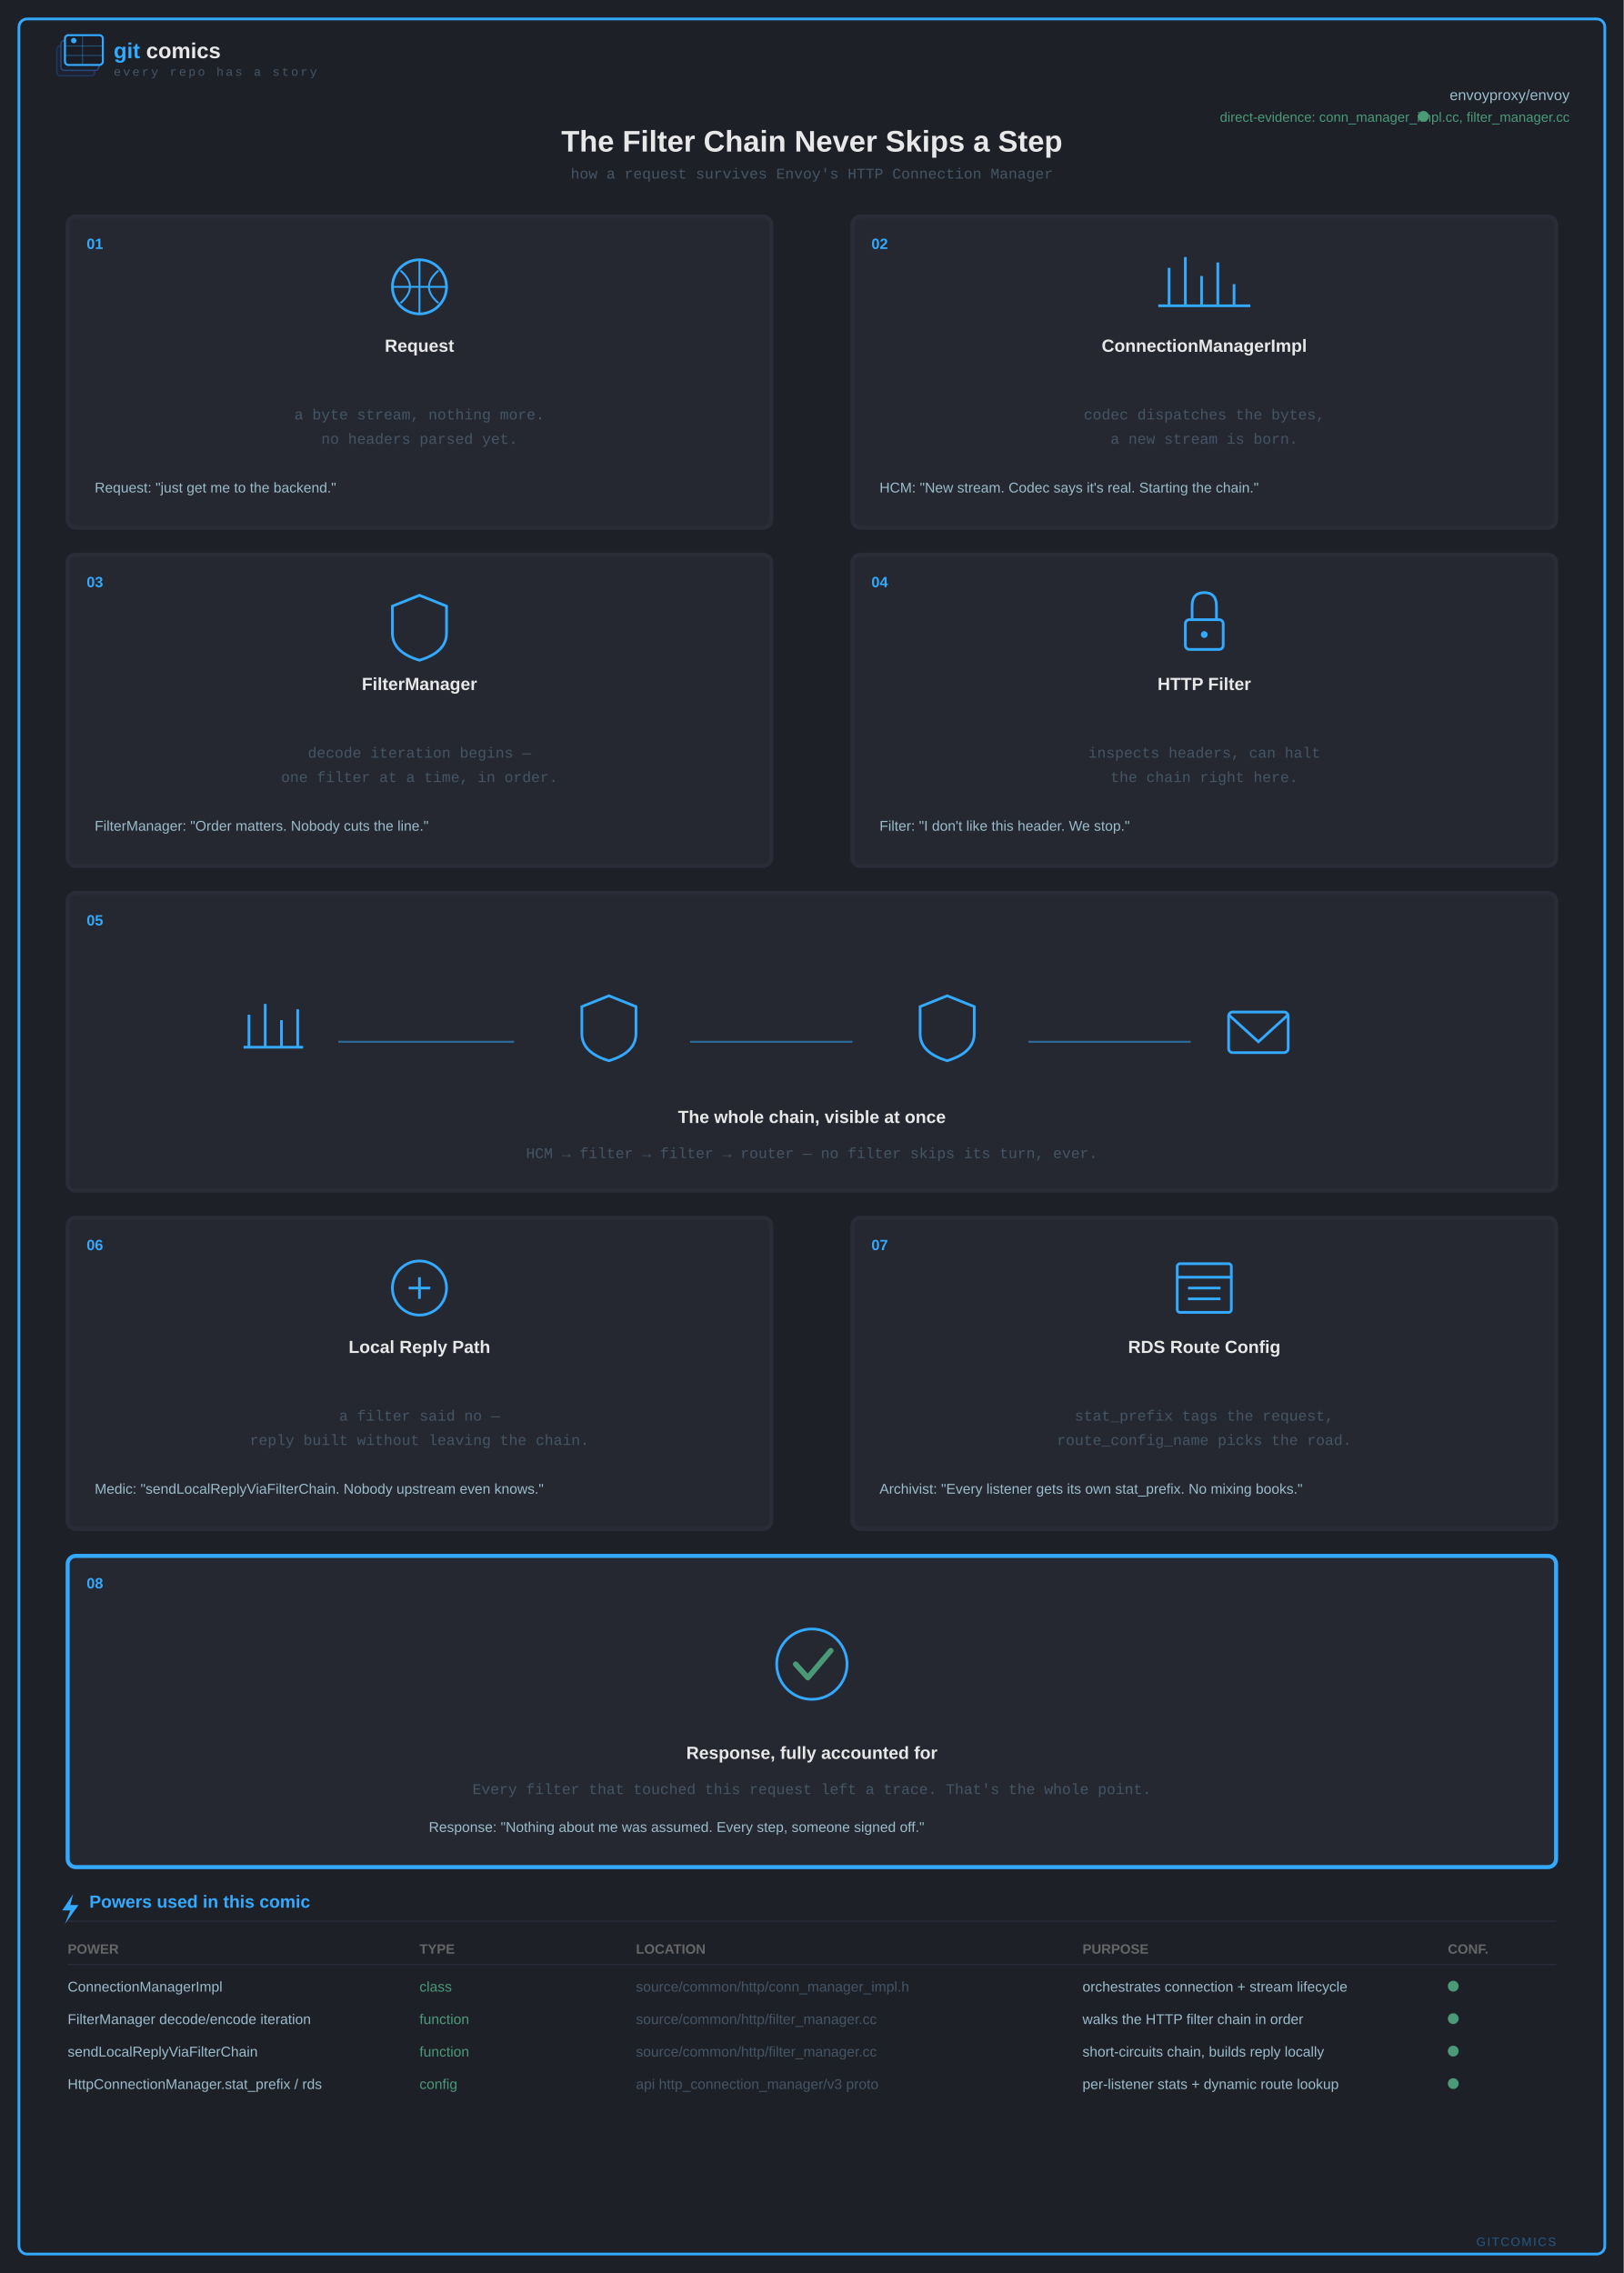
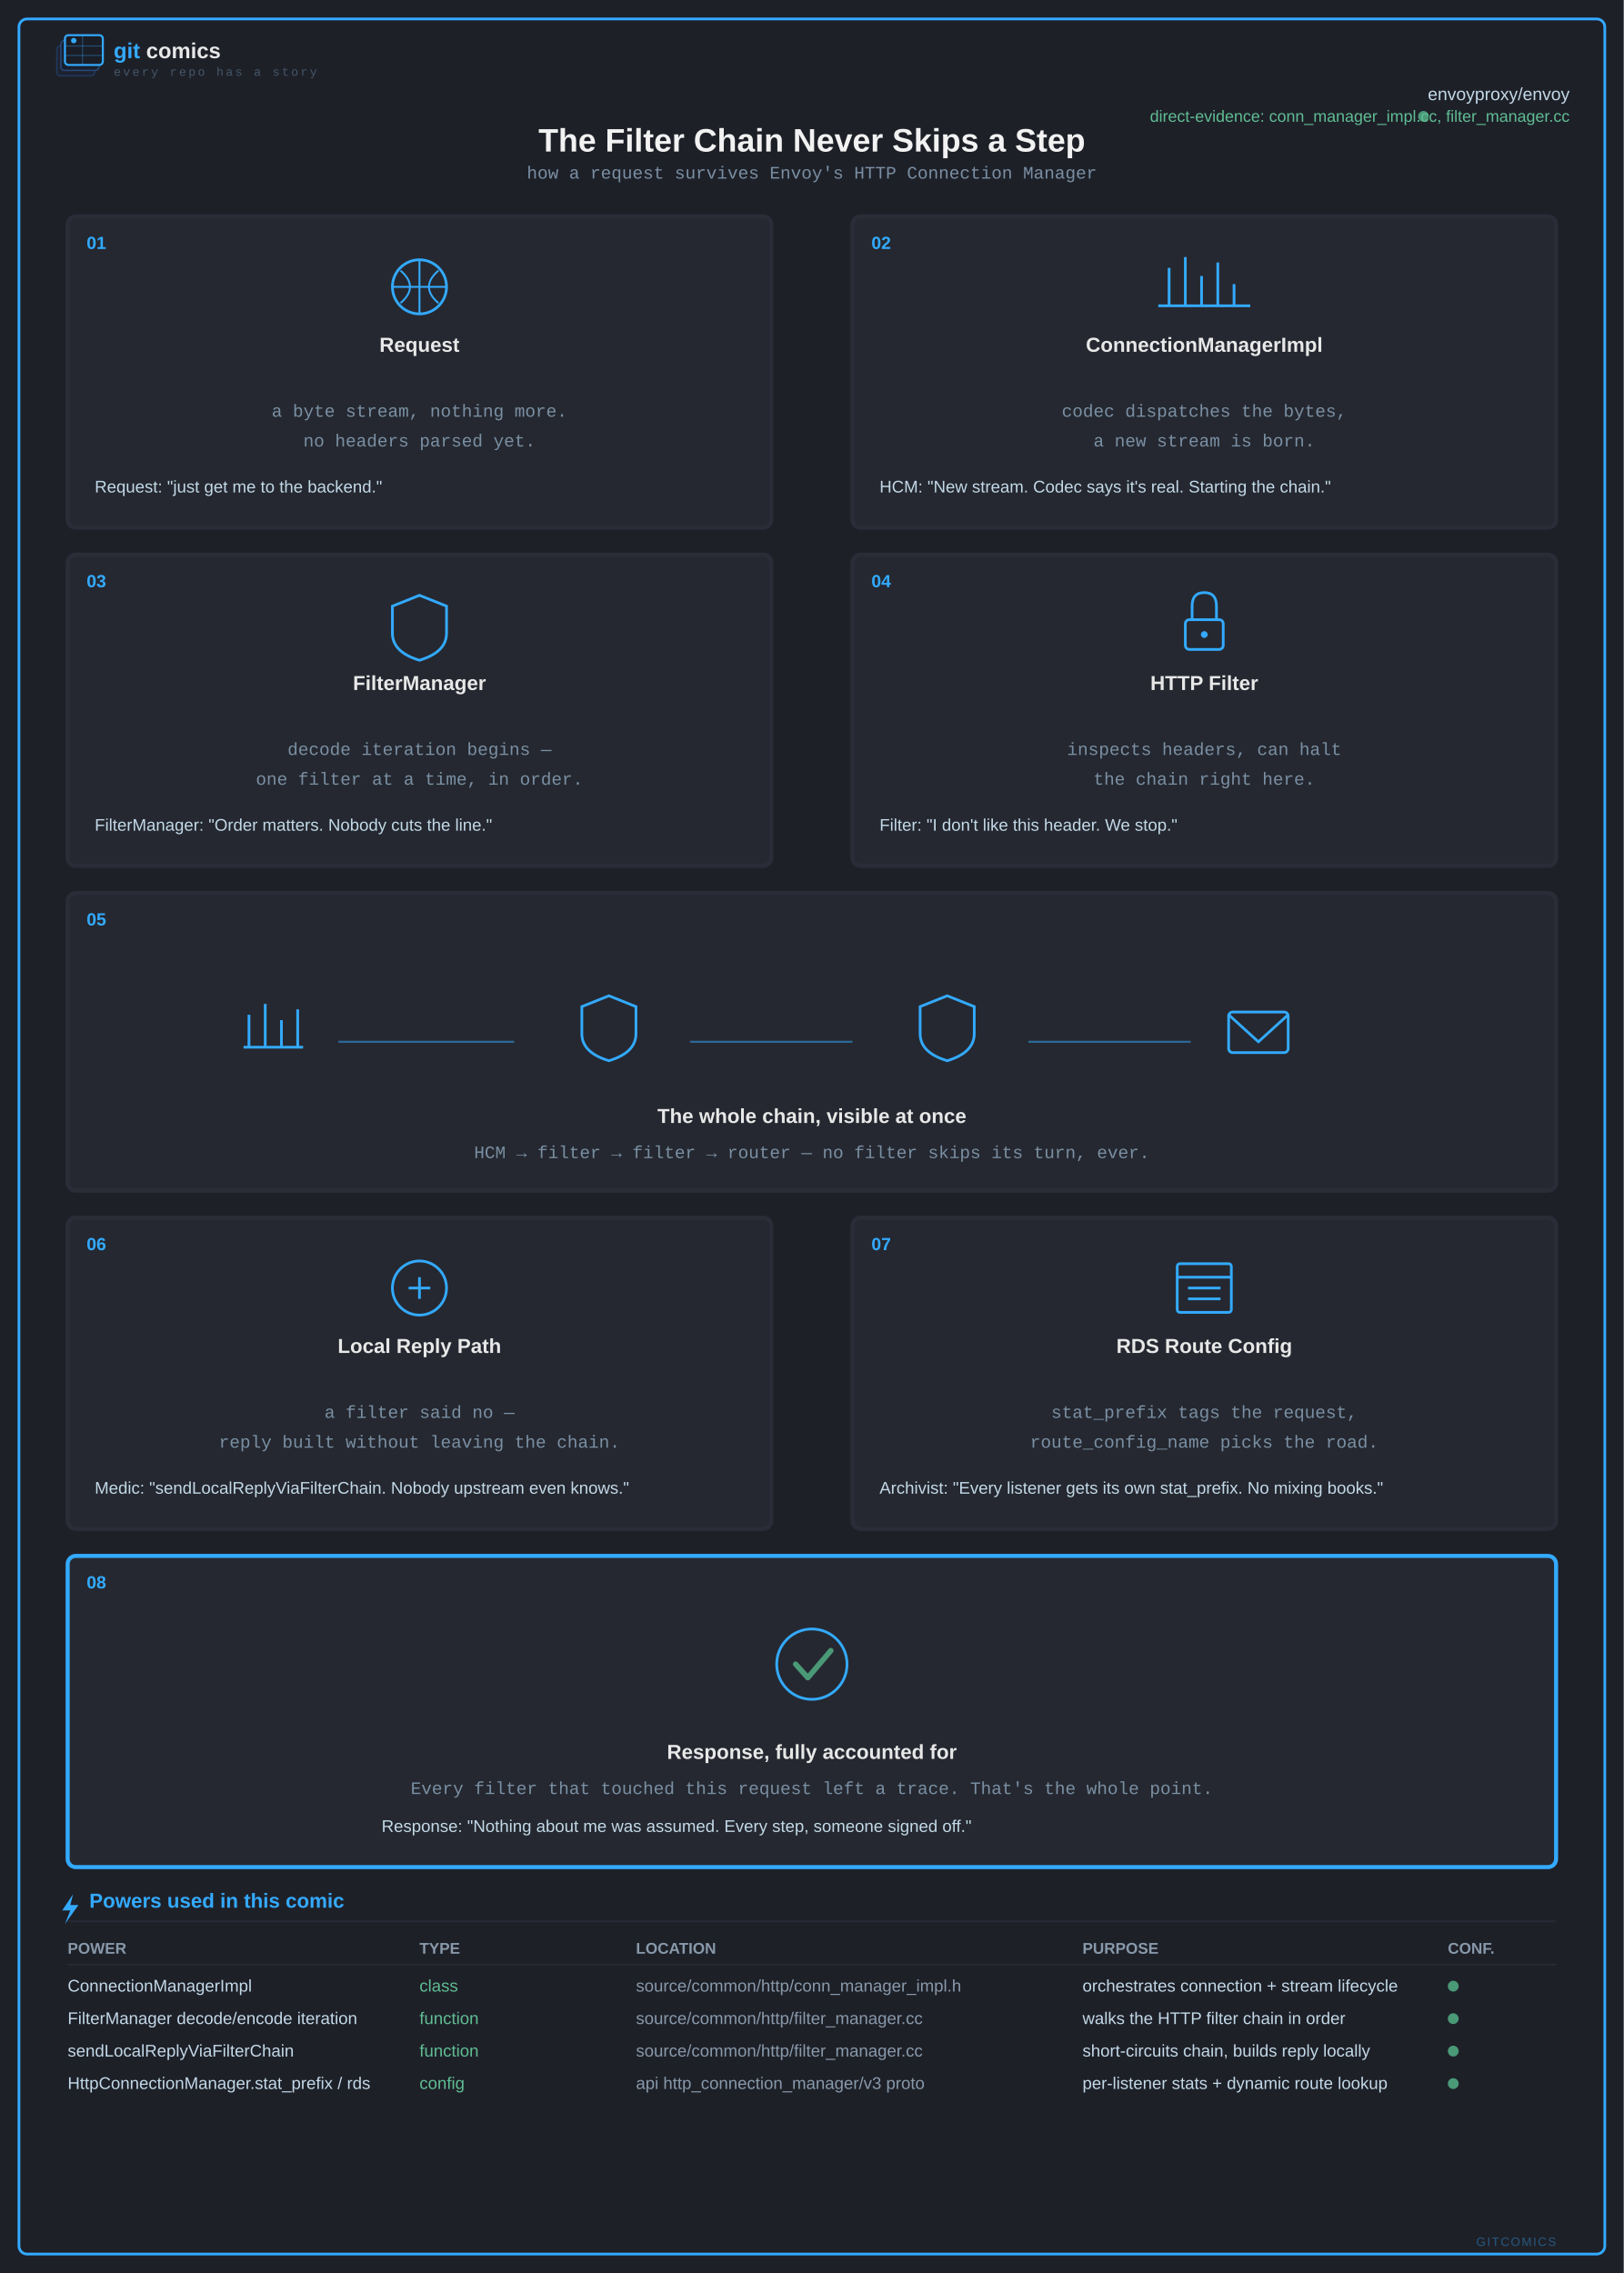
<svg xmlns="http://www.w3.org/2000/svg" width="1200" height="1680" viewBox="0 0 1200 1680" font-family="Arial,Helvetica,sans-serif">
  <defs>
    <filter id="paper" x="-5%" y="-5%" width="110%" height="110%">
      <feTurbulence type="fractalNoise" baseFrequency="0.9" numOctaves="1" result="noise" />
      <feColorMatrix in="noise" type="matrix" values="0 0 0 0 0  0 0 0 0 0  0 0 0 0 0  0 0 0 0.02 0" />
      <feComposite operator="over" in2="SourceGraphic" />
    </filter>
  </defs>
  <rect x="0" y="0" width="1200" height="1680" fill="#1e2028" />
  <rect x="14" y="14" width="1172" height="1652" fill="none" stroke="#33aaff" stroke-width="2" rx="6" />
  <g transform="translate(40, 26)">
    <rect x="2" y="8" width="28" height="22" rx="2.5" fill="#1e2230" stroke="#1e3a5f" stroke-width="1" />
    <rect x="5" y="4" width="28" height="22" rx="2.5" fill="#18202e" stroke="#2a4a7a" stroke-width="1" />
    <rect x="8" y="0" width="28" height="22" rx="2.5" fill="#1a1d26" stroke="#33aaff" stroke-width="1.5" />
    <line x1="8" y1="8" x2="36" y2="8" stroke="#33aaff" stroke-width="0.8" opacity="0.35" />
    <line x1="8" y1="15" x2="36" y2="15" stroke="#33aaff" stroke-width="0.8" opacity="0.35" />
    <line x1="21" y1="0" x2="21" y2="22" stroke="#33aaff" stroke-width="0.8" opacity="0.35" />
    <circle cx="14.5" cy="4" r="2" fill="#33aaff" />
    <text x="44" y="17" font-size="16" font-weight="800" fill="#33aaff">git</text>
    <text x="68" y="17" font-size="16" font-weight="800" fill="#e8e8e8">comics</text>
    <text x="44" y="30" font-family="Courier New,monospace" font-size="9" fill="#445566" letter-spacing="1.5">every repo has a story</text>
  </g>
  <g transform="translate(0,74)" font-family="Arial,Helvetica,sans-serif">
-     <text x="1160" y="0" text-anchor="end" font-size="11" fill="#9bbccc">envoyproxy/envoy</text>
+     <text x="1160" y="0" text-anchor="end" font-size="13" fill="#c3d9e8">envoyproxy/envoy</text>
    <circle cx="1052" cy="12" r="4" fill="#4a9977" />
-     <text x="1160" y="16" text-anchor="end" font-size="10" fill="#4a9977">direct-evidence: conn_manager_impl.cc, filter_manager.cc</text>
+     <text x="1160" y="16" text-anchor="end" font-size="12" fill="#5fbd93">direct-evidence: conn_manager_impl.cc, filter_manager.cc</text>
  </g>
-   <text x="600" y="112" text-anchor="middle" font-size="22" font-weight="800" fill="#e8e8e8">The Filter Chain Never Skips a Step</text>
-   <text x="600" y="132" text-anchor="middle" font-size="11" fill="#445566" font-family="Courier New,monospace">how a request survives Envoy's HTTP Connection Manager</text>
+   <text x="600" y="112" text-anchor="middle" font-size="24" font-weight="800" fill="#f2f2f2">The Filter Chain Never Skips a Step</text>
+   <text x="600" y="132" text-anchor="middle" font-size="13" fill="#7a8fa3" font-family="Courier New,monospace">how a request survives Envoy's HTTP Connection Manager</text>
  <g transform="translate(50,160)">
    <rect width="520" height="230" rx="6" fill="#252830" stroke="#2a2d38" stroke-width="3" />
-     <text x="14" y="24" font-size="11" fill="#33aaff" font-weight="700">01</text>
+     <text x="14" y="24" font-size="13" fill="#33aaff" font-weight="700">01</text>
    <circle cx="260" cy="52" r="20" fill="none" stroke="#33aaff" stroke-width="2" />
    <path d="M 240 52 L 280 52 M 260 32 L 260 72 M 246 40 Q 260 52 246 64 M 274 40 Q 260 52 274 64" stroke="#33aaff" stroke-width="1.4" fill="none" />
-     <text x="260" y="100" text-anchor="middle" font-size="13" fill="#e8e8e8" font-weight="700">Request</text>
-     <text x="260" y="150" text-anchor="middle" font-size="11" fill="#445566" font-family="Courier New,monospace">a byte stream, nothing more.</text>
-     <text x="260" y="168" text-anchor="middle" font-size="11" fill="#445566" font-family="Courier New,monospace">no headers parsed yet.</text>
-     <text x="20" y="204" font-size="10.5" fill="#9bbccc">Request: "just get me to the backend."</text>
+     <text x="260" y="100" text-anchor="middle" font-size="15" fill="#e8e8e8" font-weight="700">Request</text>
+     <text x="260" y="148" text-anchor="middle" font-size="13" fill="#7a8fa3" font-family="Courier New,monospace">a byte stream, nothing more.</text>
+     <text x="260" y="170" text-anchor="middle" font-size="13" fill="#7a8fa3" font-family="Courier New,monospace">no headers parsed yet.</text>
+     <text x="20" y="204" font-size="12.5" fill="#c3d9e8">Request: "just get me to the backend."</text>
  </g>
  <g transform="translate(630,160)">
    <rect width="520" height="230" rx="6" fill="#252830" stroke="#2a2d38" stroke-width="3" />
-     <text x="14" y="24" font-size="11" fill="#33aaff" font-weight="700">02</text>
+     <text x="14" y="24" font-size="13" fill="#33aaff" font-weight="700">02</text>
    <g stroke="#33aaff" stroke-width="2" fill="none">
      <line x1="234" y1="66" x2="234" y2="38" />
      <line x1="246" y1="66" x2="246" y2="30" />
      <line x1="258" y1="66" x2="258" y2="44" />
      <line x1="270" y1="66" x2="270" y2="34" />
      <line x1="282" y1="66" x2="282" y2="50" />
      <line x1="226" y1="66" x2="294" y2="66" />
    </g>
-     <text x="260" y="100" text-anchor="middle" font-size="13" fill="#e8e8e8" font-weight="700">ConnectionManagerImpl</text>
-     <text x="260" y="150" text-anchor="middle" font-size="11" fill="#445566" font-family="Courier New,monospace">codec dispatches the bytes,</text>
-     <text x="260" y="168" text-anchor="middle" font-size="11" fill="#445566" font-family="Courier New,monospace">a new stream is born.</text>
-     <text x="20" y="204" font-size="10.5" fill="#9bbccc">HCM: "New stream. Codec says it's real. Starting the chain."</text>
+     <text x="260" y="100" text-anchor="middle" font-size="15" fill="#e8e8e8" font-weight="700">ConnectionManagerImpl</text>
+     <text x="260" y="148" text-anchor="middle" font-size="13" fill="#7a8fa3" font-family="Courier New,monospace">codec dispatches the bytes,</text>
+     <text x="260" y="170" text-anchor="middle" font-size="13" fill="#7a8fa3" font-family="Courier New,monospace">a new stream is born.</text>
+     <text x="20" y="204" font-size="12.5" fill="#c3d9e8">HCM: "New stream. Codec says it's real. Starting the chain."</text>
  </g>
  <g transform="translate(50,410)">
    <rect width="520" height="230" rx="6" fill="#252830" stroke="#2a2d38" stroke-width="3" />
-     <text x="14" y="24" font-size="11" fill="#33aaff" font-weight="700">03</text>
+     <text x="14" y="24" font-size="13" fill="#33aaff" font-weight="700">03</text>
    <path d="M 260 30 L 280 38 L 280 58 Q 280 72 260 78 Q 240 72 240 58 L 240 38 Z" fill="none" stroke="#33aaff" stroke-width="2" />
-     <text x="260" y="100" text-anchor="middle" font-size="13" fill="#e8e8e8" font-weight="700">FilterManager</text>
-     <text x="260" y="150" text-anchor="middle" font-size="11" fill="#445566" font-family="Courier New,monospace">decode iteration begins —</text>
-     <text x="260" y="168" text-anchor="middle" font-size="11" fill="#445566" font-family="Courier New,monospace">one filter at a time, in order.</text>
-     <text x="20" y="204" font-size="10.5" fill="#9bbccc">FilterManager: "Order matters. Nobody cuts the line."</text>
+     <text x="260" y="100" text-anchor="middle" font-size="15" fill="#e8e8e8" font-weight="700">FilterManager</text>
+     <text x="260" y="148" text-anchor="middle" font-size="13" fill="#7a8fa3" font-family="Courier New,monospace">decode iteration begins —</text>
+     <text x="260" y="170" text-anchor="middle" font-size="13" fill="#7a8fa3" font-family="Courier New,monospace">one filter at a time, in order.</text>
+     <text x="20" y="204" font-size="12.5" fill="#c3d9e8">FilterManager: "Order matters. Nobody cuts the line."</text>
  </g>
  <g transform="translate(630,410)">
    <rect width="520" height="230" rx="6" fill="#252830" stroke="#2a2d38" stroke-width="3" />
-     <text x="14" y="24" font-size="11" fill="#33aaff" font-weight="700">04</text>
+     <text x="14" y="24" font-size="13" fill="#33aaff" font-weight="700">04</text>
    <rect x="246" y="48" width="28" height="22" rx="3" fill="none" stroke="#33aaff" stroke-width="2" />
    <path d="M 251 48 L 251 38 Q 251 28 260 28 Q 269 28 269 38 L 269 48" fill="none" stroke="#33aaff" stroke-width="2" />
    <circle cx="260" cy="59" r="2.5" fill="#33aaff" />
-     <text x="260" y="100" text-anchor="middle" font-size="13" fill="#e8e8e8" font-weight="700">HTTP Filter</text>
-     <text x="260" y="150" text-anchor="middle" font-size="11" fill="#445566" font-family="Courier New,monospace">inspects headers, can halt</text>
-     <text x="260" y="168" text-anchor="middle" font-size="11" fill="#445566" font-family="Courier New,monospace">the chain right here.</text>
-     <text x="20" y="204" font-size="10.5" fill="#9bbccc">Filter: "I don't like this header. We stop."</text>
+     <text x="260" y="100" text-anchor="middle" font-size="15" fill="#e8e8e8" font-weight="700">HTTP Filter</text>
+     <text x="260" y="148" text-anchor="middle" font-size="13" fill="#7a8fa3" font-family="Courier New,monospace">inspects headers, can halt</text>
+     <text x="260" y="170" text-anchor="middle" font-size="13" fill="#7a8fa3" font-family="Courier New,monospace">the chain right here.</text>
+     <text x="20" y="204" font-size="12.5" fill="#c3d9e8">Filter: "I don't like this header. We stop."</text>
  </g>
  <g transform="translate(50,660)">
    <rect width="1100" height="220" rx="6" fill="#252830" stroke="#2a2d38" stroke-width="3" />
-     <text x="14" y="24" font-size="11" fill="#33aaff" font-weight="700">05</text>
+     <text x="14" y="24" font-size="13" fill="#33aaff" font-weight="700">05</text>
    <g stroke="#33aaff" stroke-width="2" fill="none" transform="translate(150,90)">
      <line x1="-16" y1="24" x2="-16" y2="0" />
      <line x1="-4" y1="24" x2="-4" y2="-8" />
      <line x1="8" y1="24" x2="8" y2="4" />
      <line x1="20" y1="24" x2="20" y2="-4" />
      <line x1="-20" y1="24" x2="24" y2="24" />
    </g>
    <path d="M 400 76 L 420 84 L 420 104 Q 420 118 400 124 Q 380 118 380 104 L 380 84 Z" fill="none" stroke="#33aaff" stroke-width="2" transform="translate(0,0)" />
    <path d="M 650 76 L 670 84 L 670 104 Q 670 118 650 124 Q 630 118 630 104 L 630 84 Z" fill="none" stroke="#33aaff" stroke-width="2" />
    <g stroke="#33aaff" stroke-width="2" fill="none" transform="translate(880,92)">
      <rect x="-22" y="-4" width="44" height="30" rx="3" />
      <path d="M -22 -2 L 0 18 L 22 -2" />
    </g>
    <line x1="200" y1="110" x2="330" y2="110" stroke="#33aaff" stroke-width="1.5" opacity="0.5" />
    <line x1="460" y1="110" x2="580" y2="110" stroke="#33aaff" stroke-width="1.5" opacity="0.5" />
    <line x1="710" y1="110" x2="830" y2="110" stroke="#33aaff" stroke-width="1.5" opacity="0.5" />
-     <text x="550" y="170" text-anchor="middle" font-size="13" fill="#e8e8e8" font-weight="700">The whole chain, visible at once</text>
-     <text x="550" y="196" text-anchor="middle" font-size="11" fill="#445566" font-family="Courier New,monospace">HCM → filter → filter → router — no filter skips its turn, ever.</text>
+     <text x="550" y="170" text-anchor="middle" font-size="15" fill="#e8e8e8" font-weight="700">The whole chain, visible at once</text>
+     <text x="550" y="196" text-anchor="middle" font-size="13" fill="#7a8fa3" font-family="Courier New,monospace">HCM → filter → filter → router — no filter skips its turn, ever.</text>
  </g>
  <g transform="translate(50,900)">
    <rect width="520" height="230" rx="6" fill="#252830" stroke="#2a2d38" stroke-width="3" />
-     <text x="14" y="24" font-size="11" fill="#33aaff" font-weight="700">06</text>
+     <text x="14" y="24" font-size="13" fill="#33aaff" font-weight="700">06</text>
    <g stroke="#33aaff" stroke-width="2" fill="none">
      <circle cx="260" cy="52" r="20" />
      <line x1="252" y1="52" x2="268" y2="52" />
      <line x1="260" y1="44" x2="260" y2="60" />
    </g>
-     <text x="260" y="100" text-anchor="middle" font-size="13" fill="#e8e8e8" font-weight="700">Local Reply Path</text>
-     <text x="260" y="150" text-anchor="middle" font-size="11" fill="#445566" font-family="Courier New,monospace">a filter said no —</text>
-     <text x="260" y="168" text-anchor="middle" font-size="11" fill="#445566" font-family="Courier New,monospace">reply built without leaving the chain.</text>
-     <text x="20" y="204" font-size="10.5" fill="#9bbccc">Medic: "sendLocalReplyViaFilterChain. Nobody upstream even knows."</text>
+     <text x="260" y="100" text-anchor="middle" font-size="15" fill="#e8e8e8" font-weight="700">Local Reply Path</text>
+     <text x="260" y="148" text-anchor="middle" font-size="13" fill="#7a8fa3" font-family="Courier New,monospace">a filter said no —</text>
+     <text x="260" y="170" text-anchor="middle" font-size="13" fill="#7a8fa3" font-family="Courier New,monospace">reply built without leaving the chain.</text>
+     <text x="20" y="204" font-size="12.5" fill="#c3d9e8">Medic: "sendLocalReplyViaFilterChain. Nobody upstream even knows."</text>
  </g>
  <g transform="translate(630,900)">
    <rect width="520" height="230" rx="6" fill="#252830" stroke="#2a2d38" stroke-width="3" />
-     <text x="14" y="24" font-size="11" fill="#33aaff" font-weight="700">07</text>
+     <text x="14" y="24" font-size="13" fill="#33aaff" font-weight="700">07</text>
    <g stroke="#33aaff" stroke-width="2" fill="none">
      <rect x="240" y="34" width="40" height="36" rx="2" />
      <line x1="240" y1="44" x2="280" y2="44" />
      <line x1="248" y1="52" x2="272" y2="52" />
      <line x1="248" y1="60" x2="272" y2="60" />
    </g>
-     <text x="260" y="100" text-anchor="middle" font-size="13" fill="#e8e8e8" font-weight="700">RDS Route Config</text>
-     <text x="260" y="150" text-anchor="middle" font-size="11" fill="#445566" font-family="Courier New,monospace">stat_prefix tags the request,</text>
-     <text x="260" y="168" text-anchor="middle" font-size="11" fill="#445566" font-family="Courier New,monospace">route_config_name picks the road.</text>
-     <text x="20" y="204" font-size="10.5" fill="#9bbccc">Archivist: "Every listener gets its own stat_prefix. No mixing books."</text>
+     <text x="260" y="100" text-anchor="middle" font-size="15" fill="#e8e8e8" font-weight="700">RDS Route Config</text>
+     <text x="260" y="148" text-anchor="middle" font-size="13" fill="#7a8fa3" font-family="Courier New,monospace">stat_prefix tags the request,</text>
+     <text x="260" y="170" text-anchor="middle" font-size="13" fill="#7a8fa3" font-family="Courier New,monospace">route_config_name picks the road.</text>
+     <text x="20" y="204" font-size="12.5" fill="#c3d9e8">Archivist: "Every listener gets its own stat_prefix. No mixing books."</text>
  </g>
  <g transform="translate(50,1150)">
    <rect width="1100" height="230" rx="6" fill="#252830" stroke="#33aaff" stroke-width="3" />
-     <text x="14" y="24" font-size="11" fill="#33aaff" font-weight="700">08</text>
+     <text x="14" y="24" font-size="13" fill="#33aaff" font-weight="700">08</text>
    <g stroke="#4a9977" stroke-width="4" fill="none" stroke-linecap="round" stroke-linejoin="round">
      <circle cx="550" cy="80" r="26" stroke="#33aaff" stroke-width="2" />
      <path d="M 538 80 L 547 90 L 564 70" />
    </g>
-     <text x="550" y="150" text-anchor="middle" font-size="13" fill="#e8e8e8" font-weight="700">Response, fully accounted for</text>
-     <text x="550" y="176" text-anchor="middle" font-size="11" fill="#445566" font-family="Courier New,monospace">Every filter that touched this request left a trace. That's the whole point.</text>
-     <text x="450" y="204" font-size="10.5" fill="#9bbccc" text-anchor="middle">Response: "Nothing about me was assumed. Every step, someone signed off."</text>
+     <text x="550" y="150" text-anchor="middle" font-size="15" fill="#e8e8e8" font-weight="700">Response, fully accounted for</text>
+     <text x="550" y="176" text-anchor="middle" font-size="13" fill="#7a8fa3" font-family="Courier New,monospace">Every filter that touched this request left a trace. That's the whole point.</text>
+     <text x="450" y="204" font-size="12.5" fill="#c3d9e8" text-anchor="middle">Response: "Nothing about me was assumed. Every step, someone signed off."</text>
  </g>
  <g transform="translate(50,1410)">
    <path d="M 4 -10 L -4 2 L 2 2 L -2 12 L 8 -2 L 2 -2 Z" fill="#33aaff" />
-     <text x="16" y="0" font-size="13" font-weight="700" fill="#33aaff">Powers used in this comic</text>
+     <text x="16" y="0" font-size="15" font-weight="700" fill="#33aaff">Powers used in this comic</text>
    <line x1="0" y1="10" x2="1100" y2="10" stroke="#2a2d38" stroke-width="1" />
-     <text x="0" y="34" font-size="10" fill="#666" font-weight="700">POWER</text>
-     <text x="260" y="34" font-size="10" fill="#666" font-weight="700">TYPE</text>
-     <text x="420" y="34" font-size="10" fill="#666" font-weight="700">LOCATION</text>
-     <text x="750" y="34" font-size="10" fill="#666" font-weight="700">PURPOSE</text>
-     <text x="1020" y="34" font-size="10" fill="#666" font-weight="700">CONF.</text>
+     <text x="0" y="34" font-size="11.5" fill="#8899aa" font-weight="700">POWER</text>
+     <text x="260" y="34" font-size="11.5" fill="#8899aa" font-weight="700">TYPE</text>
+     <text x="420" y="34" font-size="11.5" fill="#8899aa" font-weight="700">LOCATION</text>
+     <text x="750" y="34" font-size="11.5" fill="#8899aa" font-weight="700">PURPOSE</text>
+     <text x="1020" y="34" font-size="11.5" fill="#8899aa" font-weight="700">CONF.</text>
    <line x1="0" y1="42" x2="1100" y2="42" stroke="#2a2d38" stroke-width="1" />
-     <text x="0" y="62" font-size="10.5" fill="#9bbccc">ConnectionManagerImpl</text>
-     <text x="260" y="62" font-size="10.5" fill="#4a9977">class</text>
-     <text x="420" y="62" font-size="10.5" fill="#445566">source/common/http/conn_manager_impl.h</text>
-     <text x="750" y="62" font-size="10.5" fill="#9bbccc">orchestrates connection + stream lifecycle</text>
+     <text x="0" y="62" font-size="12.5" fill="#c3d9e8">ConnectionManagerImpl</text>
+     <text x="260" y="62" font-size="12.5" fill="#5fbd93">class</text>
+     <text x="420" y="62" font-size="12.5" fill="#8899aa">source/common/http/conn_manager_impl.h</text>
+     <text x="750" y="62" font-size="12.5" fill="#c3d9e8">orchestrates connection + stream lifecycle</text>
    <circle cx="1024" cy="58" r="4" fill="#4a9977" />
-     <text x="0" y="86" font-size="10.5" fill="#9bbccc">FilterManager decode/encode iteration</text>
-     <text x="260" y="86" font-size="10.5" fill="#4a9977">function</text>
-     <text x="420" y="86" font-size="10.5" fill="#445566">source/common/http/filter_manager.cc</text>
-     <text x="750" y="86" font-size="10.5" fill="#9bbccc">walks the HTTP filter chain in order</text>
+     <text x="0" y="86" font-size="12.5" fill="#c3d9e8">FilterManager decode/encode iteration</text>
+     <text x="260" y="86" font-size="12.5" fill="#5fbd93">function</text>
+     <text x="420" y="86" font-size="12.5" fill="#8899aa">source/common/http/filter_manager.cc</text>
+     <text x="750" y="86" font-size="12.5" fill="#c3d9e8">walks the HTTP filter chain in order</text>
    <circle cx="1024" cy="82" r="4" fill="#4a9977" />
-     <text x="0" y="110" font-size="10.5" fill="#9bbccc">sendLocalReplyViaFilterChain</text>
-     <text x="260" y="110" font-size="10.5" fill="#4a9977">function</text>
-     <text x="420" y="110" font-size="10.5" fill="#445566">source/common/http/filter_manager.cc</text>
-     <text x="750" y="110" font-size="10.5" fill="#9bbccc">short-circuits chain, builds reply locally</text>
+     <text x="0" y="110" font-size="12.5" fill="#c3d9e8">sendLocalReplyViaFilterChain</text>
+     <text x="260" y="110" font-size="12.5" fill="#5fbd93">function</text>
+     <text x="420" y="110" font-size="12.5" fill="#8899aa">source/common/http/filter_manager.cc</text>
+     <text x="750" y="110" font-size="12.5" fill="#c3d9e8">short-circuits chain, builds reply locally</text>
    <circle cx="1024" cy="106" r="4" fill="#4a9977" />
-     <text x="0" y="134" font-size="10.5" fill="#9bbccc">HttpConnectionManager.stat_prefix / rds</text>
-     <text x="260" y="134" font-size="10.5" fill="#4a9977">config</text>
-     <text x="420" y="134" font-size="10.5" fill="#445566">api http_connection_manager/v3 proto</text>
-     <text x="750" y="134" font-size="10.5" fill="#9bbccc">per-listener stats + dynamic route lookup</text>
+     <text x="0" y="134" font-size="12.5" fill="#c3d9e8">HttpConnectionManager.stat_prefix / rds</text>
+     <text x="260" y="134" font-size="12.5" fill="#5fbd93">config</text>
+     <text x="420" y="134" font-size="12.5" fill="#8899aa">api http_connection_manager/v3 proto</text>
+     <text x="750" y="134" font-size="12.5" fill="#c3d9e8">per-listener stats + dynamic route lookup</text>
    <circle cx="1024" cy="130" r="4" fill="#4a9977" />
  </g>
  <text x="1150" y="1660" font-size="9" fill="#33aaff" opacity="0.4" text-anchor="end" letter-spacing="1">GITCOMICS</text>
</svg>
